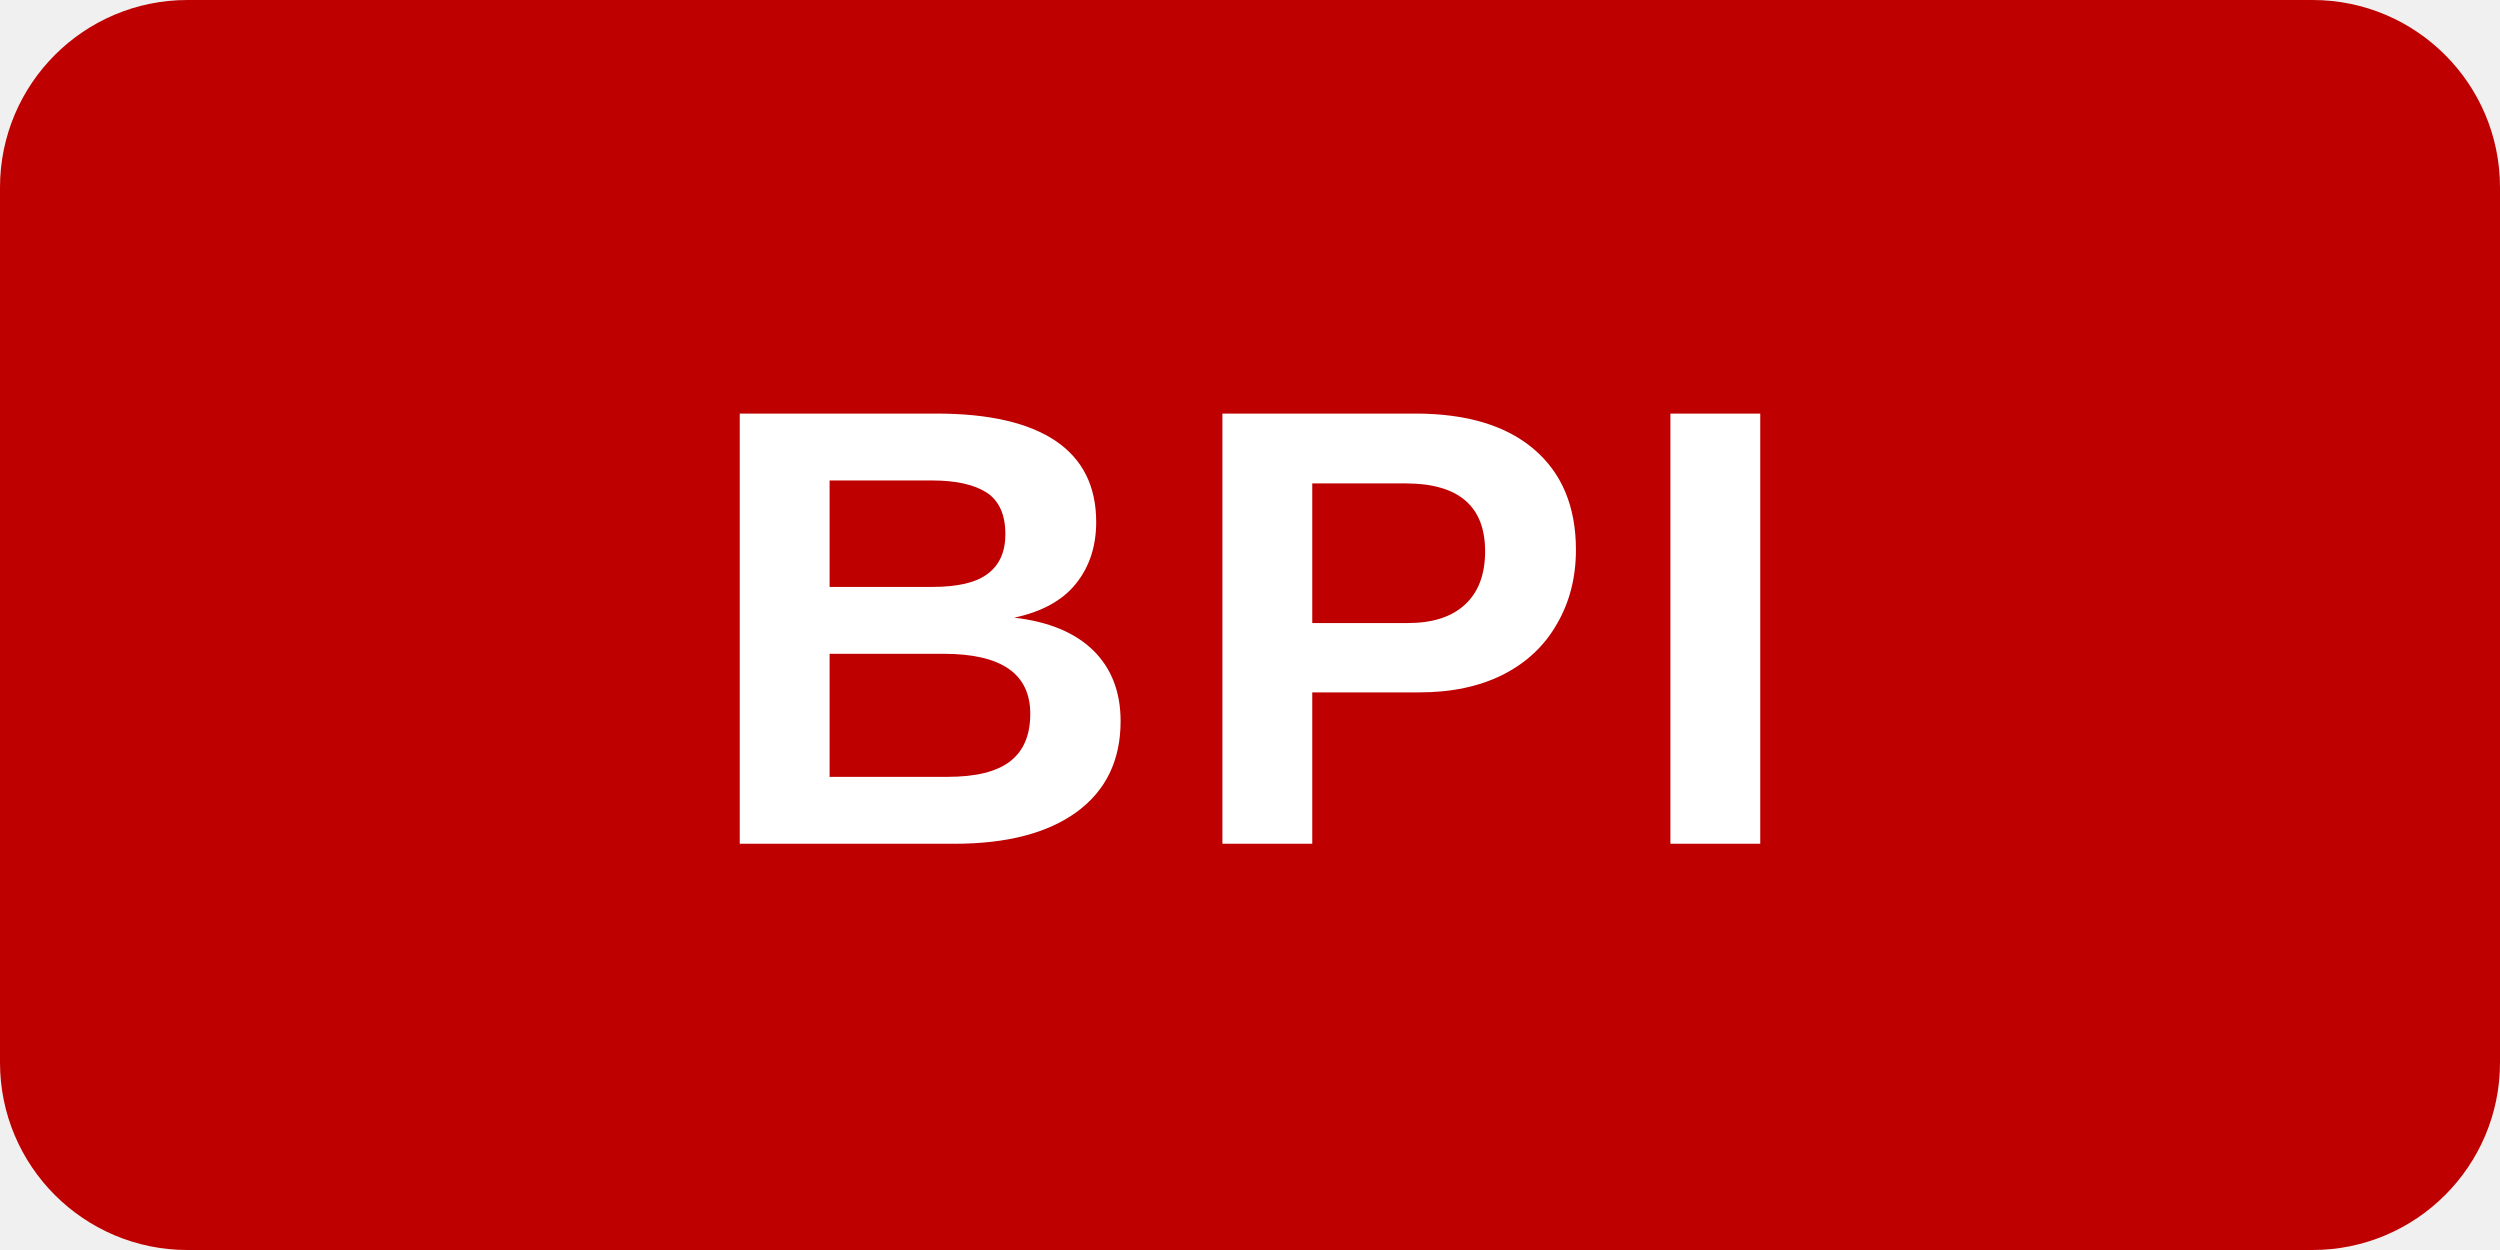
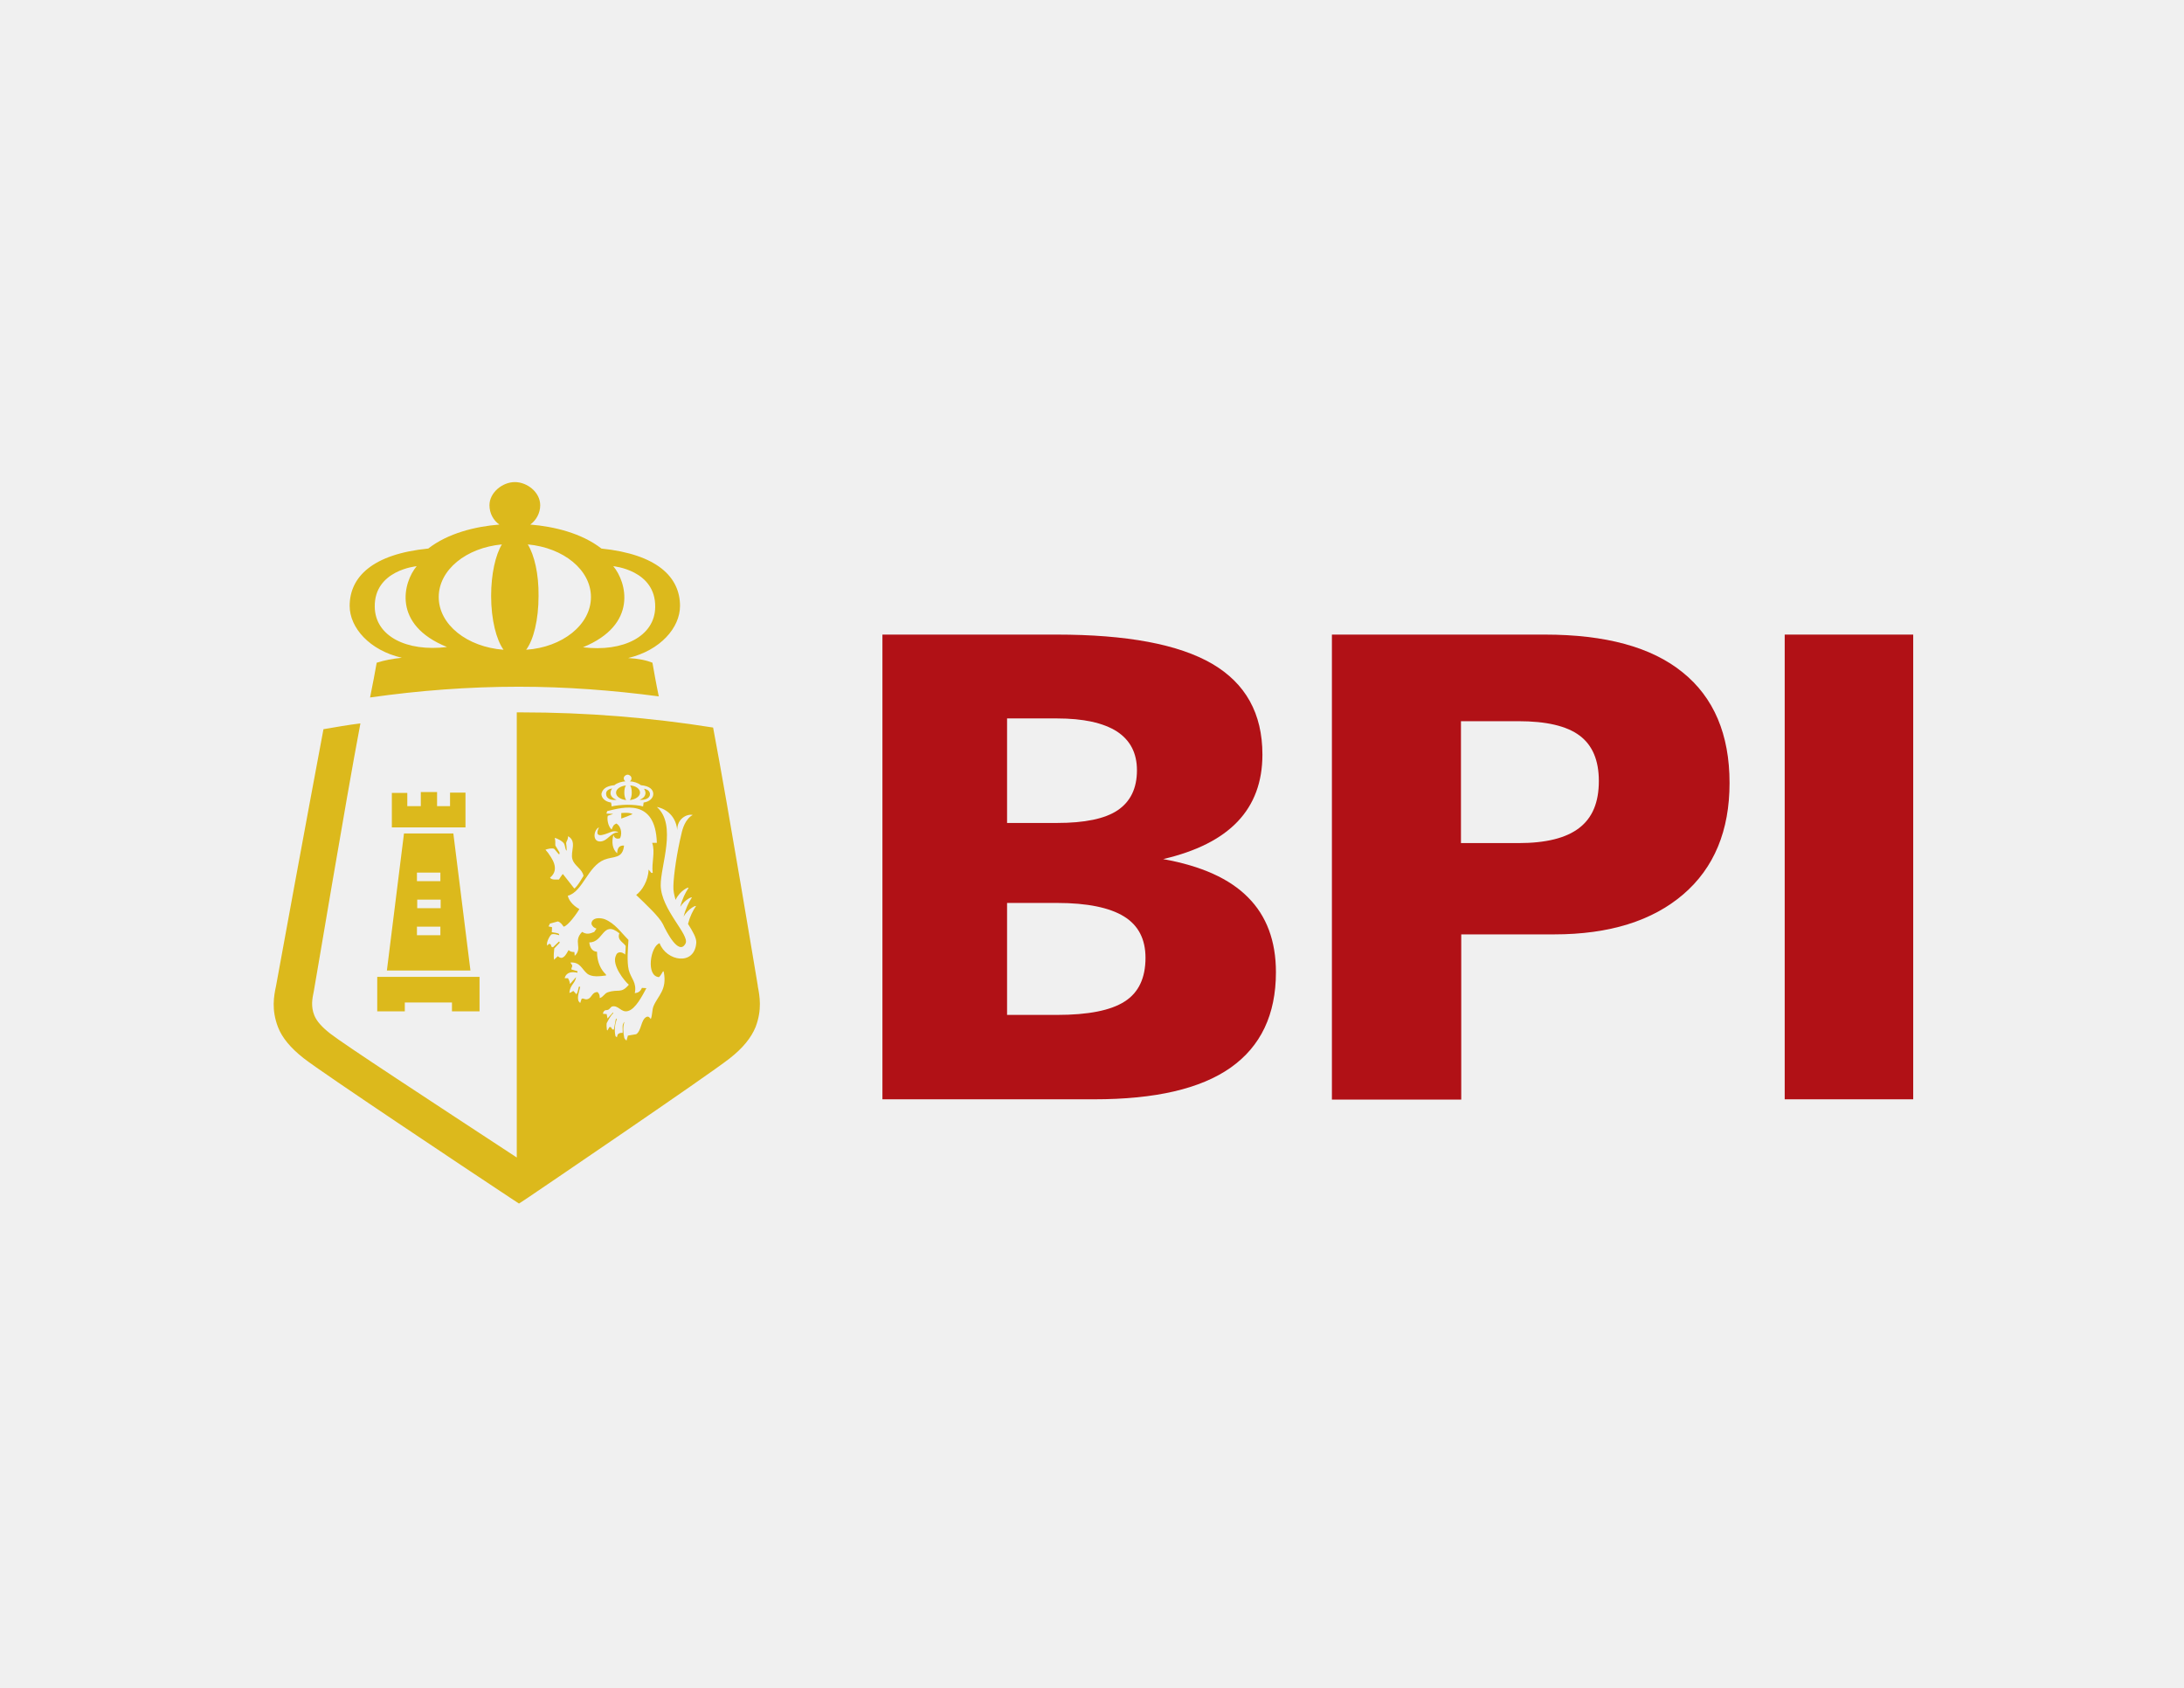
- <svg xmlns="http://www.w3.org/2000/svg" viewBox="0 0 80 40">
-   <rect width="80" height="40" rx="6" fill="#BF0000" />
-   <text x="40" y="27" text-anchor="middle" font-family="Arial,Helvetica,sans-serif" font-weight="900" font-size="20" fill="white" letter-spacing="1">BPI</text>
+ <svg xmlns="http://www.w3.org/2000/svg" version="1.1" id="Layer_1" x="0px" y="0px" viewBox="0 0 792 612" style="enable-background:new 0 0 792 612;" xml:space="preserve">
+   <style type="text/css">
+ 	.st0{fill:#B11116;}
+ 	.st1{fill-rule:evenodd;clip-rule:evenodd;fill:#DCB91C;}
+ </style>
+   <g>
+     <path class="st0" d="M320,398.6V230.1h63.2c25.4,0,44.2,3.5,56.4,10.6c12.1,7.1,18.2,18,18.2,32.9c0,9.9-3,18-9,24.3   c-6,6.3-15,10.8-27,13.6c13.9,2.5,24.1,7.1,30.8,13.9c6.7,6.7,10.1,15.8,10.1,27.1c0,15.4-5.5,26.9-16.4,34.6   c-10.9,7.7-27.4,11.5-49.5,11.5H320z M365.2,298.4h18.1c10,0,17.4-1.5,22-4.6c4.6-3.1,7-7.9,7-14.5c0-6.2-2.4-10.9-7.3-14.1   c-4.9-3.1-12.1-4.7-21.7-4.7h-18.1V298.4z M365.2,368h18.1c11.3,0,19.5-1.6,24.6-4.9c5-3.2,7.5-8.5,7.5-15.8c0-6.8-2.6-11.8-7.8-15   c-5.2-3.2-13.3-4.9-24.3-4.9h-18.1V368z" />
+     <path class="st0" d="M483,398.6V230.1h77.2c22,0,38.7,4.5,50,13.7c11.3,9.1,17,22.5,17,40.1c0,17.3-5.6,30.8-16.8,40.4   c-11.2,9.6-26.8,14.5-46.8,14.5h-33.7v59.9H483z M529.8,305.7h20.8c10,0,17.3-1.8,22.1-5.5c4.8-3.7,7.1-9.3,7.1-17   c0-7.5-2.3-13-7-16.5c-4.7-3.5-12.1-5.2-22.2-5.2h-20.8V305.7z" />
+     <path class="st0" d="M647.2,398.6V230.1h46.6v168.5H647.2z" />
+     <g>
+       <g>
+         <path class="st1" d="M100.8,372.4c1.5,3.9,4.6,7.6,9.3,11.3c6.9,5.4,58.9,40,74.6,50.4l3.5,2.3l2.9-1.9     c2.7-1.8,65.9-44.7,73.6-50.8c4.7-3.7,7.7-7.4,9.3-11.3c2.4-6.3,1.5-11.2,0.8-14.8l0-0.2c-0.3-1.7-10.6-64-16.2-93.6     c-22.7-3.6-45.9-5.5-69.6-5.5c-0.5,0-1,0-1.6,0v161.4c-31.7-20.8-62.5-40.9-67.6-44.9c-3.1-2.4-5-4.6-5.8-6.6     c-1.3-3.2-0.8-6-0.2-8.8c0.4-1.9,11.5-68.7,16.9-97.1c-4.9,0.6-8.6,1.3-13.4,2.1c-5.6,29.7-16.9,91.3-17.2,93.1     C99.3,361.2,98.4,366.1,100.8,372.4z M142.1,287.5h5.6v3.2v1.6h4.9v-5.1h5.9v5.1h4.7v-4.9h5.6V300h-26.7V287.5z M146.5,302.2     h17.9l6.2,49.7h-30.3L146.5,302.2z M136.9,354.2h37v12.5h-10v-3.2h-17.1v3.2h-10V354.2z M151.3,329.3h8.5v-3.1h-8.5V329.3z      M159.7,316.4h-8.5v3.1h8.5V316.4z M151.2,339.1h8.5V336h-8.5V339.1z M145.7,238.5c-3.5,0.4-5.9,0.8-9.1,1.8     c-0.5,2.8-1.5,8.3-2.4,12.6c17.6-2.5,35.6-3.9,53.9-3.9c17.2,0,34.1,1.3,50.8,3.5c-0.9-4.2-1.8-9.4-2.3-12.2     c-2.2-0.9-5.1-1.5-8.8-1.7c11.7-2.8,18.8-11,18.8-18.9c0-10.4-8.2-18.7-28.5-20.8c-7.2-5.6-17.2-8-25.8-8.7     c2.1-1.5,3.6-4.1,3.6-7c0-4.7-4.7-8.4-9.2-8.4c-4.5,0-9.2,3.8-9.2,8.4c0,2.9,1.4,5.5,3.6,7c-8.7,0.7-18.6,3.1-25.8,8.7     c-20.2,2-28.5,10.3-28.5,20.8C126.8,227.6,134,235.8,145.7,238.5z M222.4,205.3c0,0,15.4,1.4,15.2,14.8     c-0.1,10.6-11.6,16.4-26.2,14.6C231.5,226.5,227.2,211,222.4,205.3z M191.4,197.4c12.9,1.2,22.9,9.2,22.9,19.1     c0,10-10.3,18.2-23.5,19.1c2.7-3.6,4.5-10.9,4.5-19.5C195.4,208.2,193.8,201.3,191.4,197.4z M182,197.4     c-2.3,3.8-3.9,10.7-3.9,18.7c0,8.6,1.9,15.9,4.5,19.5c-13.2-1-23.5-9.1-23.5-19.1C159.1,206.6,169.1,198.6,182,197.4z      M151.1,205.3c-4.8,5.7-9.1,21.2,11,29.3c-14.6,1.8-26.1-3.9-26.2-14.6C135.7,206.7,151.1,205.3,151.1,205.3z M227.2,377.3     c0.2-0.6,0.3-1.2,0.5-1.8c1-0.2,2-0.3,3-0.5c1.9-1.2,1.7-5.1,3.6-6.2c0.9-0.5,1.3,0.2,1.7,0.7c0.6-1.3,0.4-3.2,1-4.7     c1.6-3.8,5-5.9,3.7-12.4c-0.1-0.1-0.2-0.2-0.2-0.3c-0.6,0.9-0.8,1.5-1.5,2.2c-4.9-0.3-3.1-11.3,0.2-12.3     c2.4,6.5,12.7,8.4,13.3-0.2c0.1-1.7-1.3-4.1-3-6.8c0.7-2.7,1.8-4.9,2.8-6.3c0.6-0.8-2.8,0.7-4.4,3.7c0.7-2.9,1.9-5.3,2.9-6.8     c0.6-0.8-2.4,0.5-4.1,3.2c0.7-2.9,1.9-5.2,2.9-6.7c0.6-0.9-3.1,0.8-4.6,4.2c-0.5-1.7-0.9-3.4-0.8-5.1c0.1-4.1,1.3-12.2,2.9-18.8     c0.4-1.9,1.4-5.4,4.1-6.9c-2.1-0.5-5.7,1.4-5.6,5.5c-0.6-6-5.1-8-7.4-8.4c7.4,6.5,1.3,21.4,1.4,28.4c0.1,8.8,10.6,18,9,21.1     c-2.4,4.6-6.9-4.2-8.2-7c-1.4-2.8-6.2-7.2-9.7-10.6c2.1-1.5,4.4-5.2,4.5-9.2c0.3,0.4,0.7,0.8,1,1.2c0.1,0,0.3,0,0.5,0     c-0.5-3.7,1-7.5-0.2-10.9c0.6,0,1.1,0,1.7,0c-0.5-16.3-12.3-12.9-18-11.5c-0.1,0.3-0.2,0.6-0.3,0.9c0.8,0,1.5,0.1,2.3,0.1     c0,0.1,0,0.1,0,0.1c-0.6,0.2-1.2,0.4-1.8,0.6c-0.3,1.1,0,3.7,1.4,5c0.5-1.2,0.6-1.7,1.7-2.2c1.4,0.7,2.3,3.1,1.4,5.3     c-1,0.4-2,0.2-2.4-1c0,0-0.1,0-0.1,0c-0.6,2.4-0.4,4.9,1.4,6.5c0.1-2,0.8-2.9,2.5-2.8c-0.5,4.9-3.8,3.8-7.1,5.1     c-6.1,2.4-7.8,11.6-13.3,13.1c0.5,2.2,2.6,4,4.2,4.8c-0.8,1.5-4.2,6.2-5.7,6.4c-0.6-0.8-1.1-1.6-2.1-1.9c-1,0.3-1.9,0.5-2.9,0.8     c-0.1,0.3-0.3,0.7-0.5,1c0.4,0.1,0.8,0.2,1.3,0.3c0,0.6-0.1,1.2-0.1,1.8c0.8,0.2,1.9,0.2,2.6,0.6c0,0.2,0.1,0.3,0.1,0.5     c-0.9-0.2-1.8-0.6-2.8-0.3c-0.6,0.4-1.9,2.8-1.6,3.8c0,0.1,0,0.2,0,0.3c0.3-0.3,0.5-0.5,0.8-0.7c0.6,0.2,0.6,0.3,0.7,1     c0.2,0.1,0.4,0.2,0.6,0.3c0.7-0.7,1.5-1.4,2.2-2.1c0,0,0.1,0,0.1,0c0.1,0.1,0.1,0.3,0.2,0.4c-0.7,0.7-1.3,1.4-2,2.1     c-0.1,1.2-0.3,2.5-0.1,4.1c0.5-0.4,0.9-0.9,1.4-1.3c1.8,1.7,2.9-0.5,3.9-2.2c0.6,0.6,1.3,0.7,2.1,0.7c0,0.4,0.1,0.9,0.1,1.3     c0,0,0.1,0,0.1,0c2.9-2.8-0.8-5.2,2.6-8.6c1.6,1,2.8,0.7,4.4,0c0.3-0.4,0.5-0.8,0.8-1.2c-0.9-0.3-1.4-0.7-1.8-1.6     c0-0.6,0-0.7,0.2-1c0.7-1.5,3.2-1.3,4.6-0.8c3.7,1.5,5.9,4.8,8.6,7.5c-0.2,3.4-0.6,7.8,0.1,10.9c0.8,3.1,3,4.5,2.2,8.4     c1.4-0.1,2.1-0.8,2.6-1.9c0.5,0,1.1,0.1,1.6,0.1c-1.4,2.6-3.9,7.6-6.7,8.3c-2.5,0.7-3.5-2.4-5.9-1.6c-0.3,0.3-0.7,0.7-1,1     c-1.1,0.6-1.4-0.2-2.1,1.2c0,0.1,0,0.3,0,0.4c0.4,0,0.8,0.1,1.3,0.1c0.1,0.5,0.2,1.1,0.3,1.6c0.7-0.7,1.3-1.5,2-2.2     c0,0.1,0.1,0.2,0.1,0.3c-1,0.9-1.7,2.3-2.4,3.6c-0.1,0.9,0,1.6,0.1,2.5c0.1,0.1,0.1,0.1,0.2,0.1c0.2-0.4,0.5-0.8,0.7-1.2     c0.2,0,0.3,0,0.5,0c0.2,0.3,0.4,0.6,0.6,0.9c0.2,0,0.3,0,0.5,0c0.2-1.2,0.5-2.5,0.7-3.7c0.1-0.1,0.2-0.2,0.3-0.3     c0,0.1,0.1,0.1,0.1,0.1c-0.7,2-1,4.1-0.5,6.3c0.1,0.1,0.3,0.3,0.5,0.4c0.1-0.3,0.2-0.7,0.3-1c0.5-0.5,0.8-0.6,1.8-0.6     c0.1-1.6-0.4-3,0.7-4c-0.7,1.6-0.5,4-0.1,5.9C226.7,376.9,226.9,377.1,227.2,377.3 M225.3,296.8c0-0.7,0-1.3,0-2     c1.4-0.1,3.2-0.2,4.1,0.4C228.1,295.8,226.7,296.3,225.3,296.8z M228,357.1c0,0,0-0.1,0-0.1c-1.4-1.1-6.2-7-4.7-10.4     c0.6-1.9,2.4-1.4,3.4-0.5c0.1-1,0.2-2.1,0.2-3.1c-0.9-1.4-3.2-2.1-2.3-4.6c-6.1-4.9-5.7,3.4-10.9,3.3c0.2,1.9,1.1,3.3,2.8,3.4     c0,3.9,1.5,6.6,3.2,8.2c0,0.1,0.1,0.3,0.1,0.4c-2.3,0.3-5.2,0.7-6.9-0.7c-2-1.7-2.5-4.2-6-4c0,0.1,0,0.1,0,0.1     c0.2,0.3,0.4,0.6,0.6,0.9c0.1,0.5-0.2,0.7-0.3,1.3c0,0,0,0.1,0,0.2c0.7,0.2,1.3,0.4,2,0.6c0.1,0,0.1,0,0.2,0c0,0.2,0,0.4,0,0.6     c-1.9-0.4-3.9-0.3-4.6,1.8c0,0.1,0,0.1,0,0.2c0.4,0,0.8,0,1.2,0c0.3,0.6,0.6,1.1,0.7,2.1c0.7-0.8,1.4-1.6,2.1-2.4     c0,0,0.1,0,0.1,0c-0.4,2.2-2.2,2.8-2.4,5.5c0,0.1,0,0.1,0,0.1c0.4,0,0.9-0.4,1.4-0.7c0.4,0.4,0.8,0.8,1.1,1.2     c0.5-0.5,0.7-1.8,0.9-2.7c0.2,0,0.3,0,0.5,0c-0.3,1.6-1.2,3.6-0.6,5.2c0.2,0.2,0.4,0.5,0.6,0.7c0.2-0.5,0.3-1,0.5-1.5     c0.7-0.5,1.2,0.5,2.4,0c1.4-0.6,1.4-2.5,3.4-2.5c0.5,0.6,0.8,0.9,0.8,2.2c1.3-0.4,1.7-1.7,2.9-2.1     C224.3,358.5,225.2,360.4,228,357.1z M217.9,305.1c2.6-0.3,3.5-3.2,6.2-3.3c0-0.1,0-0.1,0-0.2c-0.7-0.1-1.2-0.3-2-0.1     c-1.3,0.3-7.3,3.6-4.9-1.5C215.3,300.8,214.6,305.4,217.9,305.1z M199.5,318.2c0,0.1,0,0.1,0,0.1c0.6,0.8,2.1,0.6,3.2,0.6     c0.4-0.6,0.8-1.3,1.3-1.9c0.1,0,0.2,0,0.2,0c1.3,1.7,2.7,3.4,4,5.1c0.1,0,0.2,0,0.2,0c1.3-1.2,2.2-2.9,3.2-4.5     c-0.4-2.5-3.3-3.6-4-6c-0.9-2.7,1.8-6.5-1.6-8.4c0,1.4-0.6,1.7-0.7,2.5c0.1,0.8,0.2,1.6,0.2,2.4c0,0.1,0,0.2,0,0.3     c0,0-0.1,0-0.1,0c-0.5-0.6-0.4-1.5-0.8-2.4c-0.4-0.9-2.5-2-3.4-2.2c0,0.1,0,0.1,0,0.2c0.3,1,0.1,1.8,0.2,2.6     c0.5,0.8,1,1.7,1.5,2.5c0,0.2,0,0.4,0,0.6c-0.1,0-0.2,0-0.3,0c-0.5-0.6-1.1-1.3-1.6-1.9c-0.8-0.4-2.4,0-3.2,0.3     c0.3,0.4,0.7,0.8,1,1.2C199.6,310.6,203.4,315,199.5,318.2z M222.8,284.7c1.1-0.9,2.7-1.3,4-1.4c-0.3-0.2-0.6-0.6-0.6-1.1     c0-0.7,0.7-1.3,1.4-1.3c0.7,0,1.4,0.6,1.4,1.3c0,0.5-0.2,0.9-0.6,1.1c1.4,0.1,2.9,0.5,4,1.4c3.2,0.3,4.5,1.6,4.5,3.2     c0,1.4-1.3,2.8-3.5,3.1c-0.1,0.5-0.1,1.1-0.2,1.4c-1.3-0.4-3.7-0.6-5.7-0.6c-1.9,0-4.6,0.3-5.7,0.6c0-0.3-0.1-0.9-0.2-1.4     c-2.2-0.3-3.5-1.7-3.5-3.1C218.4,286.3,219.6,285,222.8,284.7z M235.7,288c0-1.8-2.2-2-2.2-2c0.7,0.8,1.3,2.9-1.6,4     C234,290.2,235.7,289.4,235.7,288z M232.1,287.4c0-1.4-1.6-2.5-3.6-2.6c0.4,0.5,0.6,1.5,0.6,2.6c0,1.2-0.3,2.2-0.7,2.7     C230.4,289.9,232.1,288.8,232.1,287.4z M227.1,290.1c-0.4-0.5-0.7-1.5-0.7-2.7c0-1.1,0.2-2.1,0.6-2.6c-2,0.2-3.6,1.3-3.6,2.6     C223.4,288.8,225,289.9,227.1,290.1z M223.6,290c-3-1.1-2.3-3.3-1.6-4.1c0,0-2.3,0.2-2.2,2C219.8,289.5,221.5,290.3,223.6,290z" />
+       </g>
+     </g>
+   </g>
</svg>
